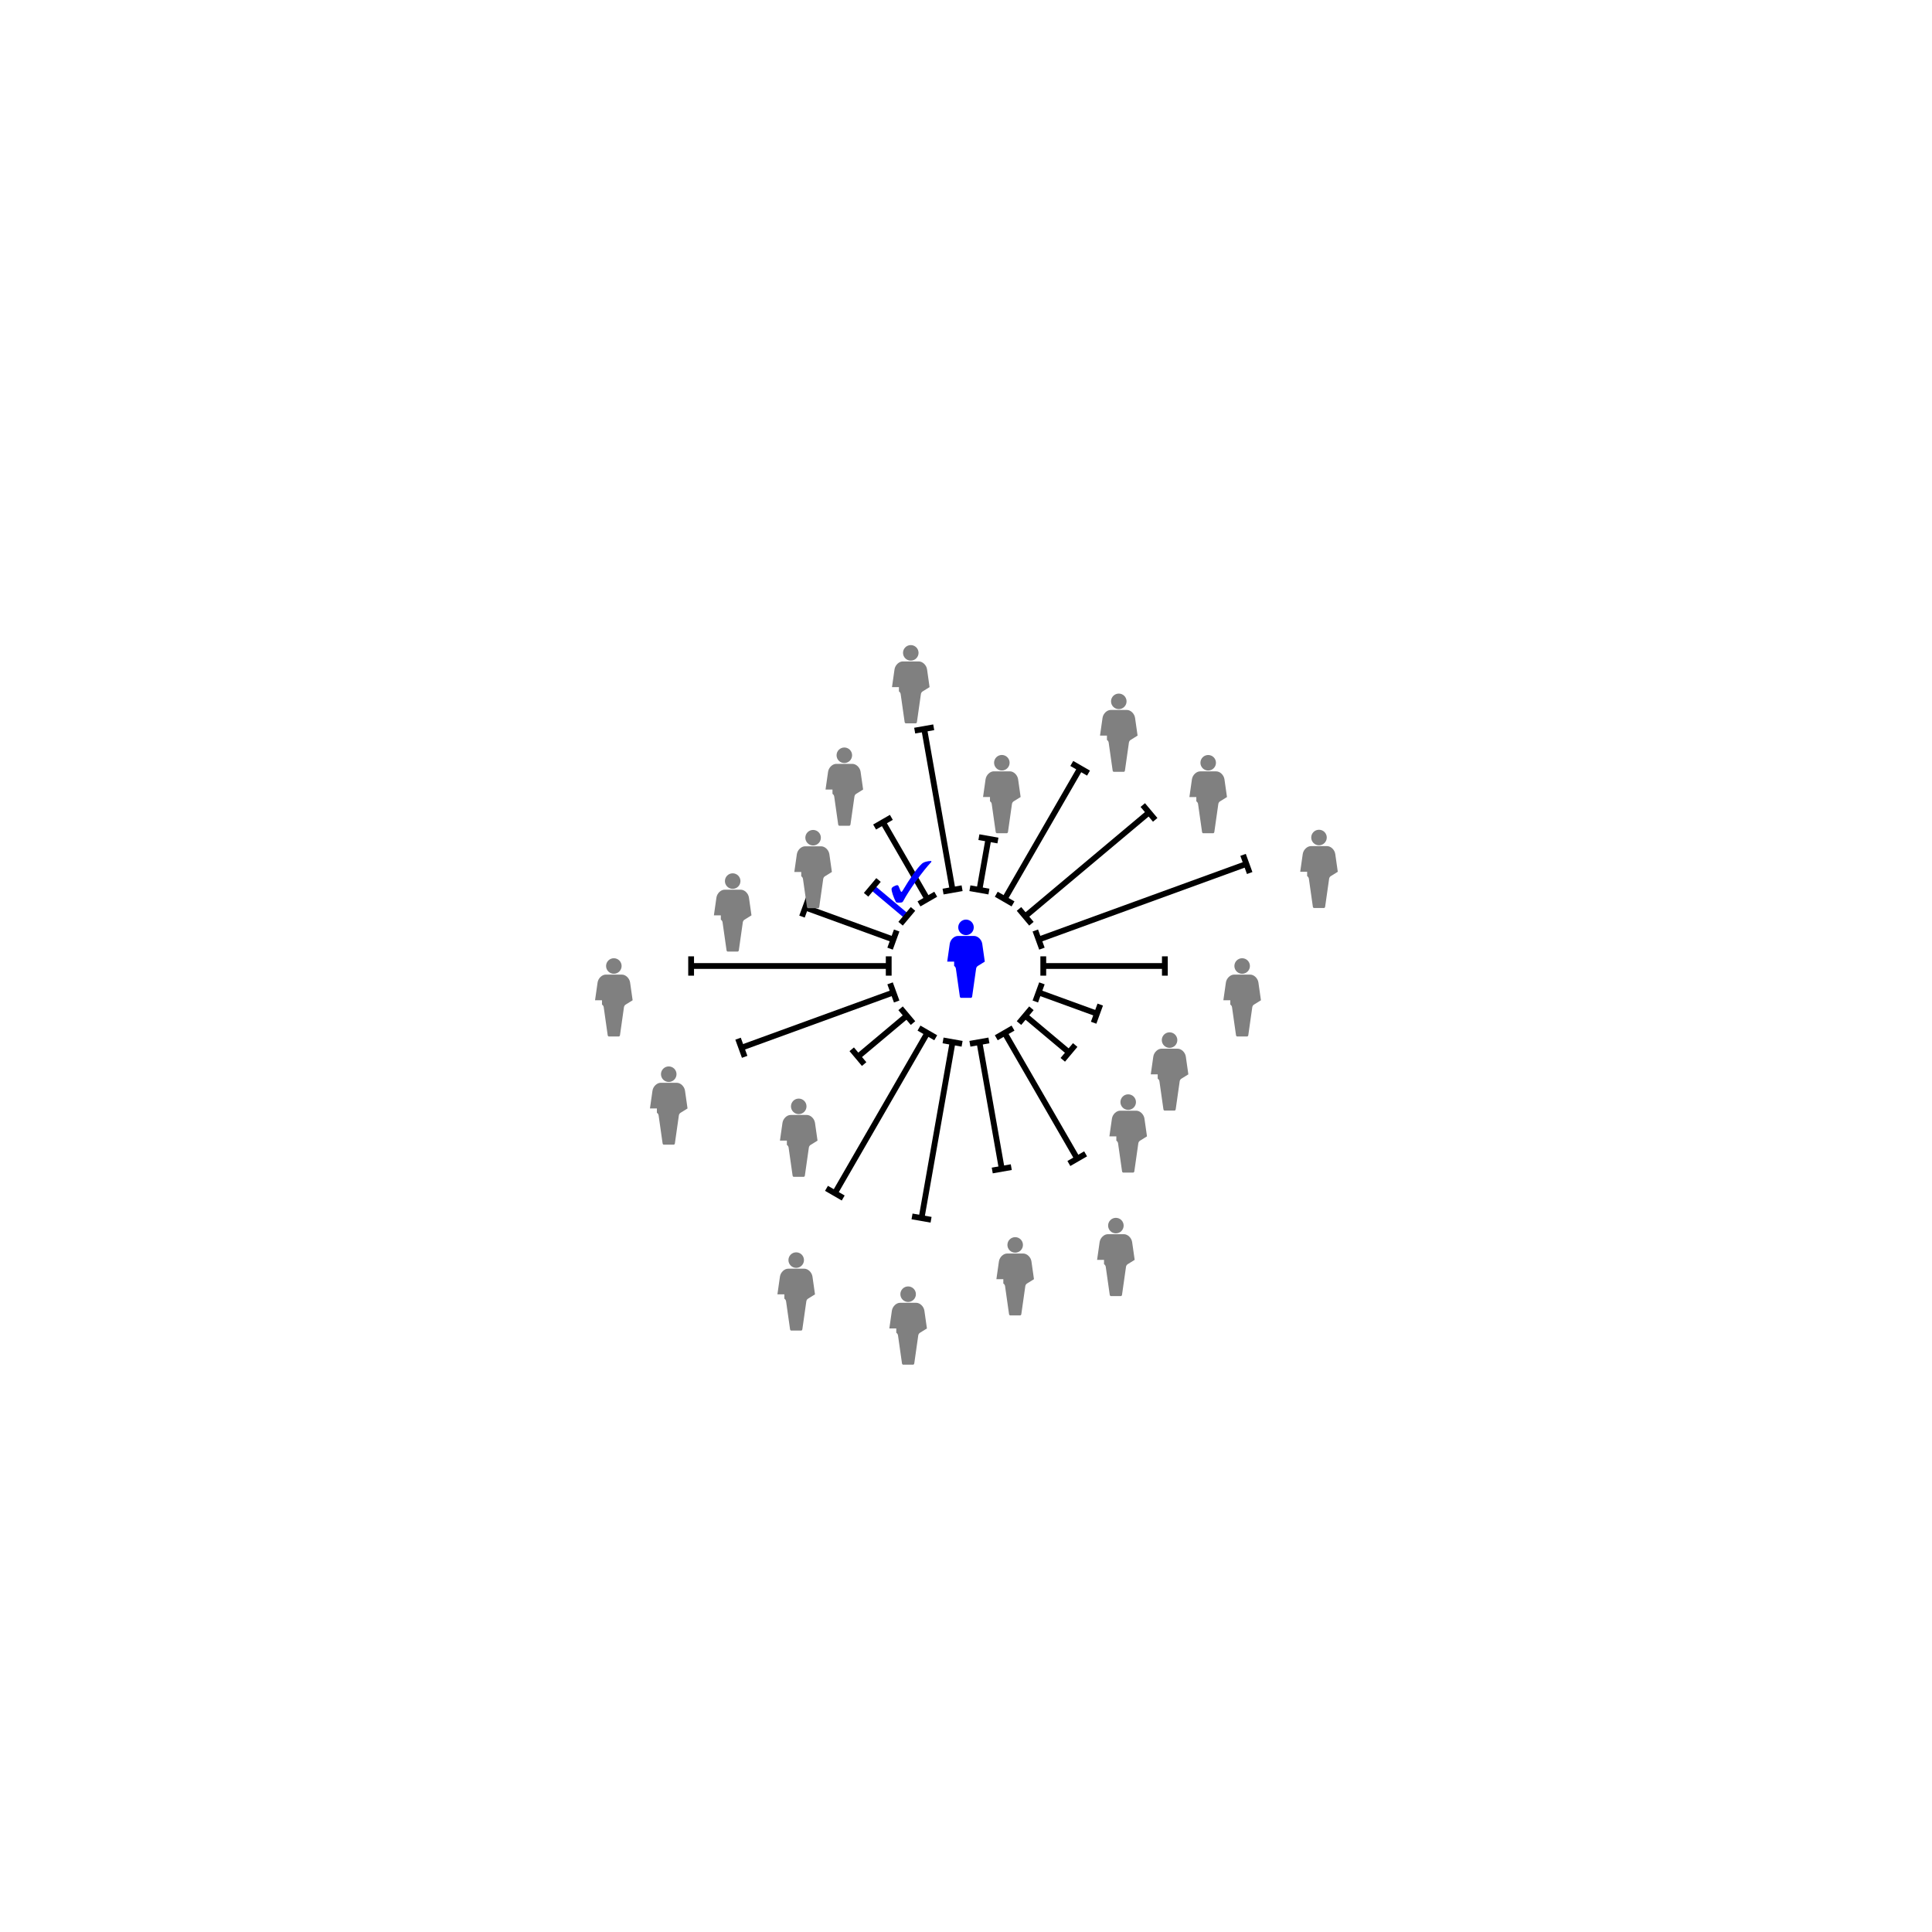
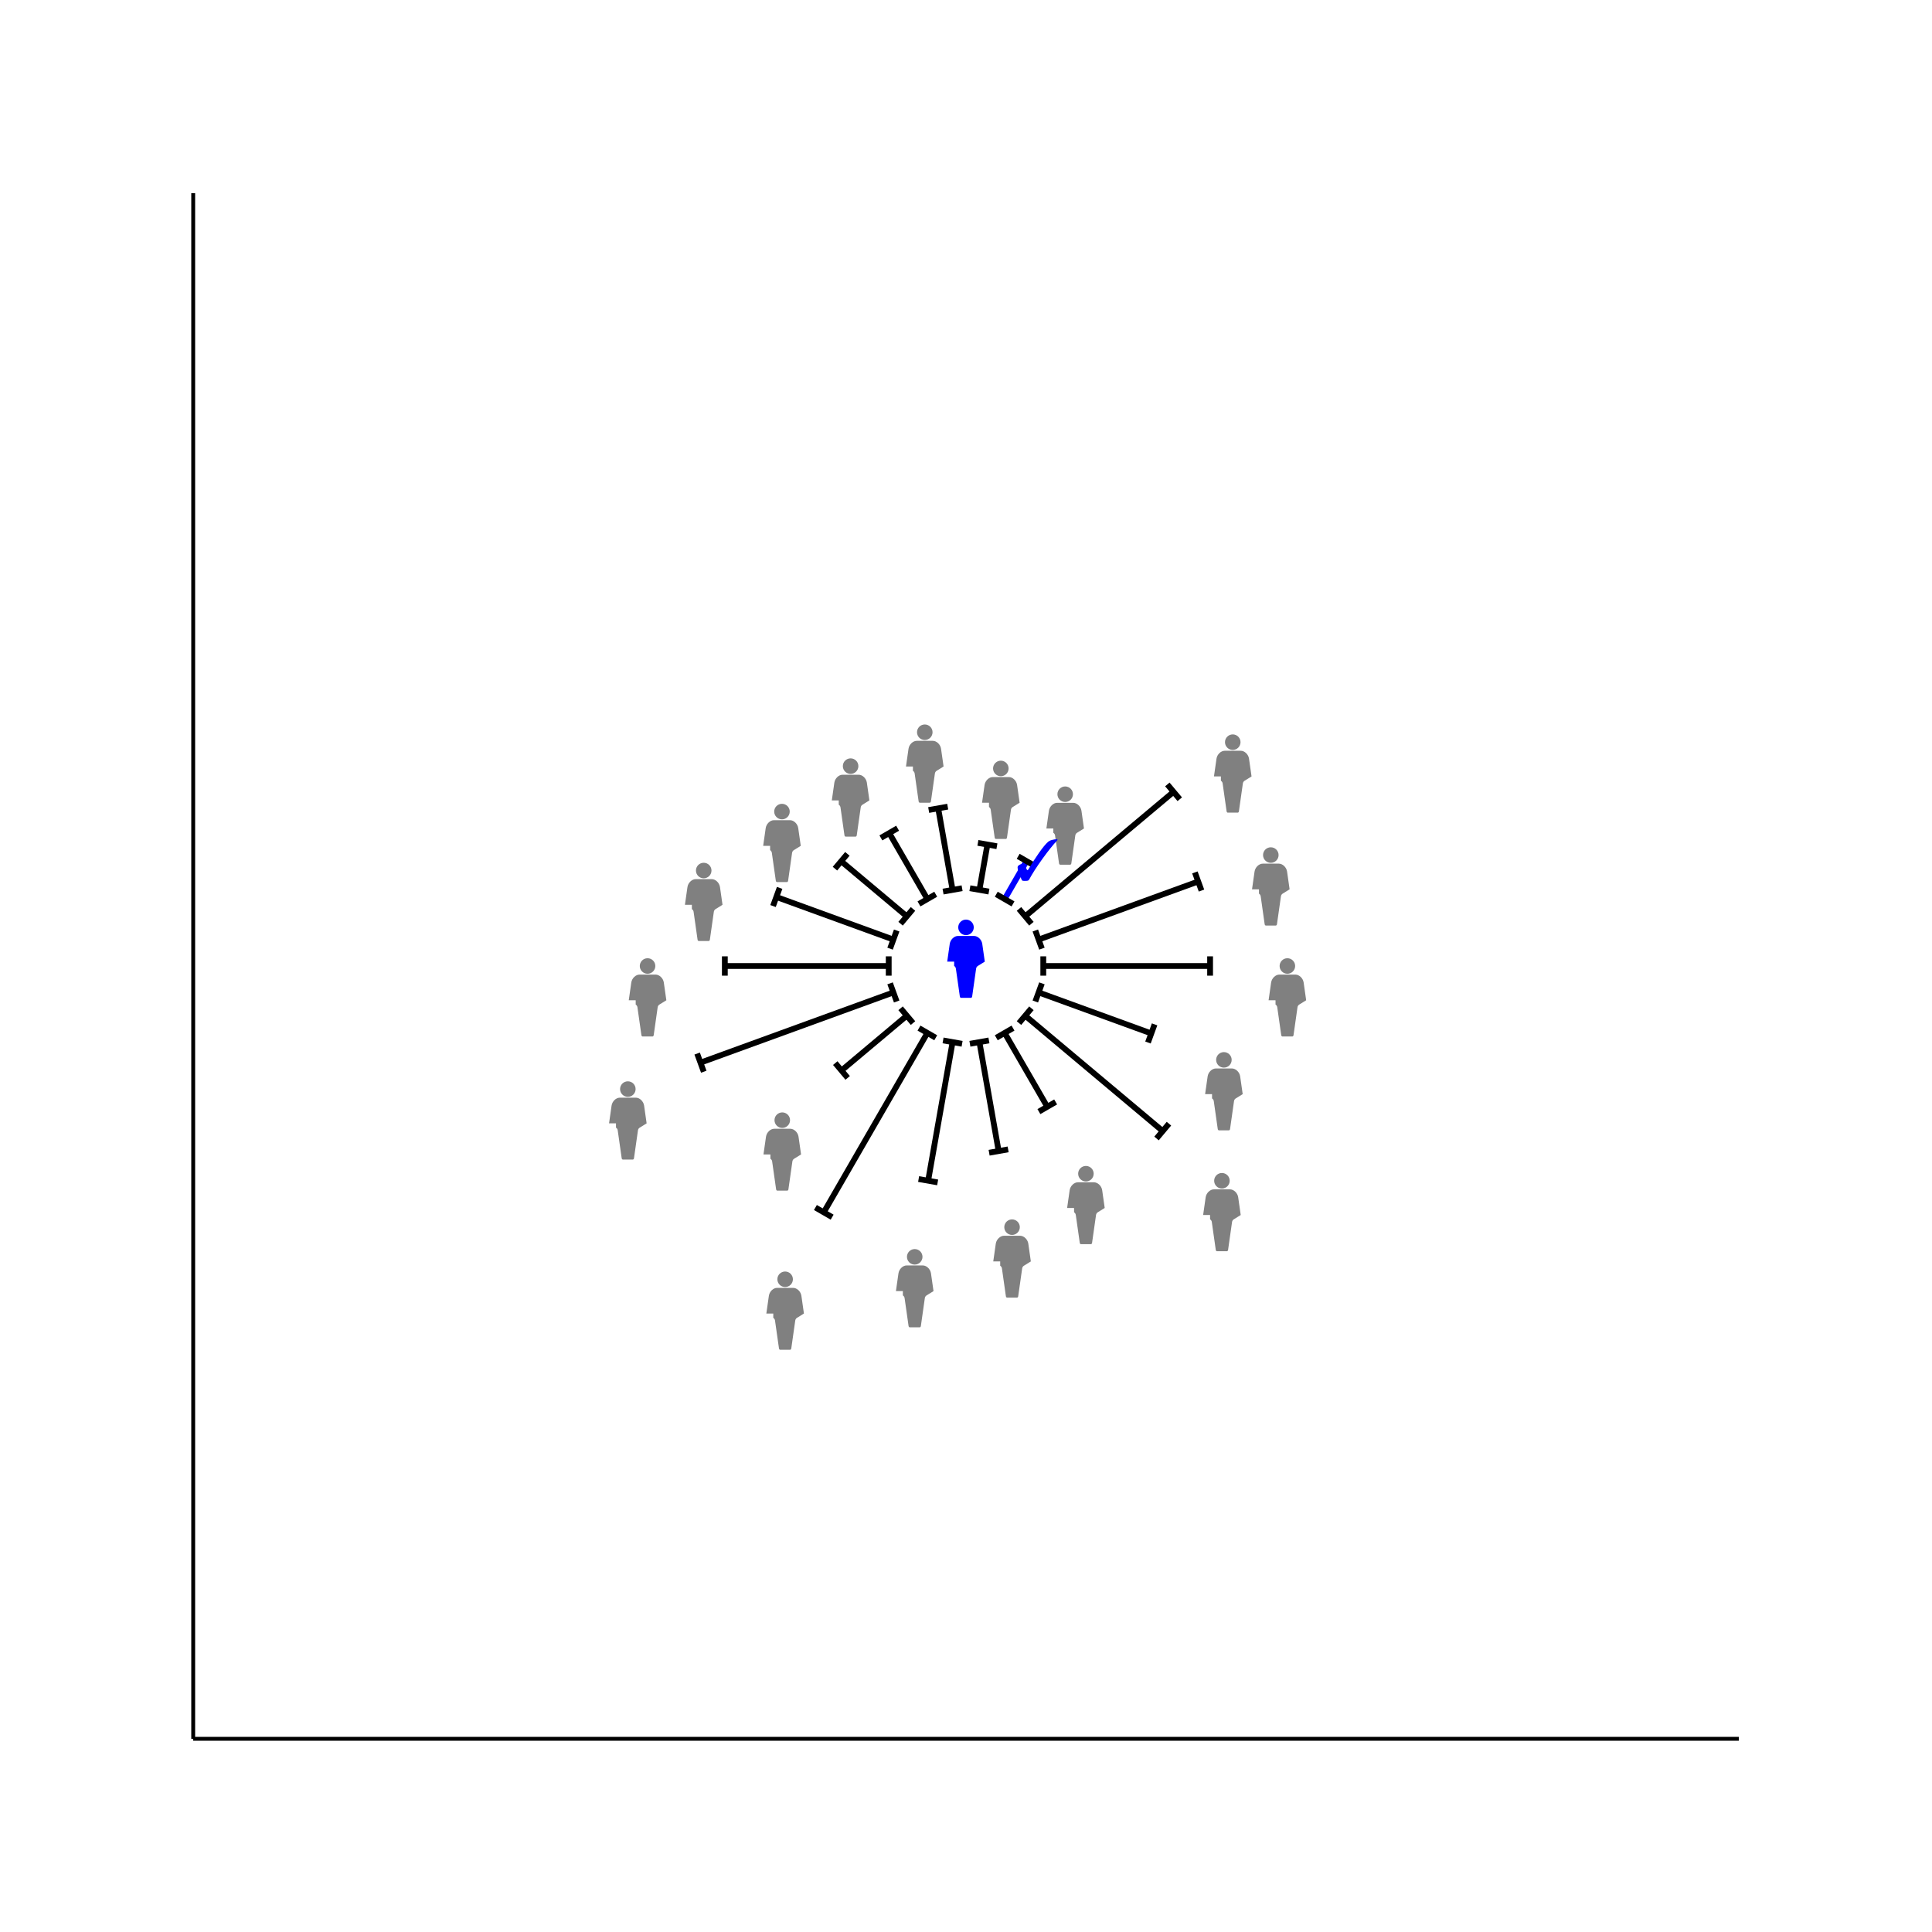
- <svg xmlns="http://www.w3.org/2000/svg" baseProfile="full" height="500px" version="1.1" width="500px">
+ <svg xmlns="http://www.w3.org/2000/svg" baseProfile="full" height="500" version="1.1" width="500">
  <defs>
    <marker id="start_arrow" markerHeight="6" markerWidth="6" orient="auto" refX="3" refY="3">
      <path d="M6,0 L0,3 L6,6 Z" fill="black" />
    </marker>
    <marker id="end_arrow" markerHeight="6" markerWidth="6" orient="auto" refX="3" refY="3">
      <path d="M0,0 L6,3 L0,6 Z" fill="black" />
    </marker>
  </defs>
+   <line stroke="black" stroke-width="1" x1="50" x2="450" y1="450" y2="450" />
+   <line stroke="black" stroke-width="1" x1="50" x2="50" y1="450" y2="50" />
  <g fill="blue" transform="translate(235.2963,233.0) scale(0.1)">
    <circle cx="147.037" cy="70.0" r="20.104" />
    <path d="M98.402,158.679 L104.963,112.661 C106.644,101.598 116.398,92.253 126.261,92.253 L167.816,92.253 C177.678,92.253 187.431,101.599 189.099,112.573 L195.672,158.678 L177.719,169.823 C175.284,171.335 173.645,173.846 173.241,176.681 L162.941,249.059 C162.936,249.096 162.93,249.134 162.925,249.171 C162.682,251.034 161.026,252.397 160.255,252.397 L133.818,252.397 C133.047,252.397 131.39,251.035 131.147,249.171 C131.142,249.134 131.136,249.096 131.131,249.059 L120.829,176.681 C120.426,173.845 118.786,171.334 116.352,169.823 V158.679 Z" />
  </g>
-   <g fill="grey" transform="translate(306.7645,243.0) scale(0.1)">
+   <g fill="grey" transform="translate(318.4688,243.0) scale(0.1)">
    <circle cx="147.037" cy="70.0" r="20.104" />
    <path d="M98.402,158.679 L104.963,112.661 C106.644,101.598 116.398,92.253 126.261,92.253 L167.816,92.253 C177.678,92.253 187.431,101.599 189.099,112.573 L195.672,158.678 L177.719,169.823 C175.284,171.335 173.645,173.846 173.241,176.681 L162.941,249.059 C162.936,249.096 162.93,249.134 162.925,249.171 C162.682,251.034 161.026,252.397 160.255,252.397 L133.818,252.397 C133.047,252.397 131.39,251.035 131.147,249.171 C131.142,249.134 131.136,249.096 131.131,249.059 L120.829,176.681 C120.426,173.845 118.786,171.334 116.352,169.823 V158.679 Z" />
  </g>
-   <line stroke="black" stroke-width="1.5" x1="270.0" x2="301.468" y1="250.0" y2="250.0" />
+   <line stroke="black" stroke-width="1.5" x1="270.0" x2="313.172" y1="250.0" y2="250.0" />
  <line stroke="black" stroke-width="1.5" x1="270.0" x2="270.0" y1="252.5" y2="247.5" />
-   <line stroke="black" stroke-width="1.5" x1="301.468" x2="301.468" y1="252.5" y2="247.5" />
-   <g fill="grey" transform="translate(287.9778,262.1745) scale(0.1)">
+   <line stroke="black" stroke-width="1.5" x1="313.172" x2="313.172" y1="252.5" y2="247.5" />
+   <g fill="grey" transform="translate(302.0407,267.293) scale(0.1)">
    <circle cx="147.037" cy="70.0" r="20.104" />
    <path d="M98.402,158.679 L104.963,112.661 C106.644,101.598 116.398,92.253 126.261,92.253 L167.816,92.253 C177.678,92.253 187.431,101.599 189.099,112.573 L195.672,158.678 L177.719,169.823 C175.284,171.335 173.645,173.846 173.241,176.681 L162.941,249.059 C162.936,249.096 162.93,249.134 162.925,249.171 C162.682,251.034 161.026,252.397 160.255,252.397 L133.818,252.397 C133.047,252.397 131.39,251.035 131.147,249.171 C131.142,249.134 131.136,249.096 131.131,249.059 L120.829,176.681 C120.426,173.845 118.786,171.334 116.352,169.823 V158.679 Z" />
  </g>
-   <line stroke="black" stroke-width="1.5" x1="268.794" x2="283.888" y1="256.84" y2="262.334" />
+   <line stroke="black" stroke-width="1.5" x1="268.794" x2="297.951" y1="256.84" y2="267.453" />
  <line stroke="black" stroke-width="1.5" x1="267.939" x2="269.649" y1="259.19" y2="254.491" />
-   <line stroke="black" stroke-width="1.5" x1="283.033" x2="284.743" y1="264.683" y2="259.985" />
-   <g fill="grey" transform="translate(277.2717,278.2215) scale(0.1)">
+   <line stroke="black" stroke-width="1.5" x1="297.096" x2="298.806" y1="269.802" y2="265.103" />
+   <g fill="grey" transform="translate(301.5302,298.5769) scale(0.1)">
    <circle cx="147.037" cy="70.0" r="20.104" />
    <path d="M98.402,158.679 L104.963,112.661 C106.644,101.598 116.398,92.253 126.261,92.253 L167.816,92.253 C177.678,92.253 187.431,101.599 189.099,112.573 L195.672,158.678 L177.719,169.823 C175.284,171.335 173.645,173.846 173.241,176.681 L162.941,249.059 C162.936,249.096 162.93,249.134 162.925,249.171 C162.682,251.034 161.026,252.397 160.255,252.397 L133.818,252.397 C133.047,252.397 131.39,251.035 131.147,249.171 C131.142,249.134 131.136,249.096 131.131,249.059 L120.829,176.681 C120.426,173.845 118.786,171.334 116.352,169.823 V158.679 Z" />
  </g>
-   <line stroke="black" stroke-width="1.5" x1="265.321" x2="276.654" y1="262.856" y2="272.366" />
+   <line stroke="black" stroke-width="1.5" x1="265.321" x2="300.913" y1="262.856" y2="292.721" />
  <line stroke="black" stroke-width="1.5" x1="263.714" x2="266.928" y1="264.771" y2="260.941" />
-   <line stroke="black" stroke-width="1.5" x1="275.048" x2="278.261" y1="274.281" y2="270.451" />
-   <g fill="grey" transform="translate(274.0851,310.1841) scale(0.1)">
+   <line stroke="black" stroke-width="1.5" x1="299.306" x2="302.52" y1="294.636" y2="290.806" />
+   <g fill="grey" transform="translate(266.3307,296.7532) scale(0.1)">
    <circle cx="147.037" cy="70.0" r="20.104" />
    <path d="M98.402,158.679 L104.963,112.661 C106.644,101.598 116.398,92.253 126.261,92.253 L167.816,92.253 C177.678,92.253 187.431,101.599 189.099,112.573 L195.672,158.678 L177.719,169.823 C175.284,171.335 173.645,173.846 173.241,176.681 L162.941,249.059 C162.936,249.096 162.93,249.134 162.925,249.171 C162.682,251.034 161.026,252.397 160.255,252.397 L133.818,252.397 C133.047,252.397 131.39,251.035 131.147,249.171 C131.142,249.134 131.136,249.096 131.131,249.059 L120.829,176.681 C120.426,173.845 118.786,171.334 116.352,169.823 V158.679 Z" />
  </g>
-   <line stroke="black" stroke-width="1.5" x1="260.0" x2="278.789" y1="267.321" y2="299.864" />
+   <line stroke="black" stroke-width="1.5" x1="260.0" x2="271.034" y1="267.321" y2="286.433" />
  <line stroke="black" stroke-width="1.5" x1="257.835" x2="262.165" y1="268.571" y2="266.071" />
-   <line stroke="black" stroke-width="1.5" x1="276.624" x2="280.954" y1="301.114" y2="298.614" />
-   <g fill="grey" transform="translate(248.0244,315.1848) scale(0.1)">
+   <line stroke="black" stroke-width="1.5" x1="268.869" x2="273.2" y1="287.683" y2="285.183" />
+   <g fill="grey" transform="translate(247.2137,310.5867) scale(0.1)">
    <circle cx="147.037" cy="70.0" r="20.104" />
    <path d="M98.402,158.679 L104.963,112.661 C106.644,101.598 116.398,92.253 126.261,92.253 L167.816,92.253 C177.678,92.253 187.431,101.599 189.099,112.573 L195.672,158.678 L177.719,169.823 C175.284,171.335 173.645,173.846 173.241,176.681 L162.941,249.059 C162.936,249.096 162.93,249.134 162.925,249.171 C162.682,251.034 161.026,252.397 160.255,252.397 L133.818,252.397 C133.047,252.397 131.39,251.035 131.147,249.171 C131.142,249.134 131.136,249.096 131.131,249.059 L120.829,176.681 C120.426,173.845 118.786,171.334 116.352,169.823 V158.679 Z" />
  </g>
-   <line stroke="black" stroke-width="1.5" x1="253.473" x2="259.255" y1="269.696" y2="302.489" />
+   <line stroke="black" stroke-width="1.5" x1="253.473" x2="258.444" y1="269.696" y2="297.891" />
  <line stroke="black" stroke-width="1.5" x1="251.011" x2="255.935" y1="270.13" y2="269.262" />
-   <line stroke="black" stroke-width="1.5" x1="256.793" x2="261.717" y1="302.923" y2="302.055" />
-   <g fill="grey" transform="translate(220.3198,327.9358) scale(0.1)">
+   <line stroke="black" stroke-width="1.5" x1="255.982" x2="260.906" y1="298.325" y2="297.456" />
+   <g fill="grey" transform="translate(222.0247,318.2668) scale(0.1)">
    <circle cx="147.037" cy="70.0" r="20.104" />
    <path d="M98.402,158.679 L104.963,112.661 C106.644,101.598 116.398,92.253 126.261,92.253 L167.816,92.253 C177.678,92.253 187.431,101.599 189.099,112.573 L195.672,158.678 L177.719,169.823 C175.284,171.335 173.645,173.846 173.241,176.681 L162.941,249.059 C162.936,249.096 162.93,249.134 162.925,249.171 C162.682,251.034 161.026,252.397 160.255,252.397 L133.818,252.397 C133.047,252.397 131.39,251.035 131.147,249.171 C131.142,249.134 131.136,249.096 131.131,249.059 L120.829,176.681 C120.426,173.845 118.786,171.334 116.352,169.823 V158.679 Z" />
  </g>
-   <line stroke="black" stroke-width="1.5" x1="246.527" x2="238.496" y1="269.696" y2="315.24" />
+   <line stroke="black" stroke-width="1.5" x1="246.527" x2="240.201" y1="269.696" y2="305.571" />
  <line stroke="black" stroke-width="1.5" x1="244.065" x2="248.989" y1="269.262" y2="270.13" />
-   <line stroke="black" stroke-width="1.5" x1="236.034" x2="240.959" y1="314.806" y2="315.674" />
-   <g fill="grey" transform="translate(191.3534,319.1114) scale(0.1)">
+   <line stroke="black" stroke-width="1.5" x1="237.739" x2="242.663" y1="305.137" y2="306.005" />
+   <g fill="grey" transform="translate(188.4878,324.0748) scale(0.1)">
    <circle cx="147.037" cy="70.0" r="20.104" />
    <path d="M98.402,158.679 L104.963,112.661 C106.644,101.598 116.398,92.253 126.261,92.253 L167.816,92.253 C177.678,92.253 187.431,101.599 189.099,112.573 L195.672,158.678 L177.719,169.823 C175.284,171.335 173.645,173.846 173.241,176.681 L162.941,249.059 C162.936,249.096 162.93,249.134 162.925,249.171 C162.682,251.034 161.026,252.397 160.255,252.397 L133.818,252.397 C133.047,252.397 131.39,251.035 131.147,249.171 C131.142,249.134 131.136,249.096 131.131,249.059 L120.829,176.681 C120.426,173.845 118.786,171.334 116.352,169.823 V158.679 Z" />
  </g>
-   <line stroke="black" stroke-width="1.5" x1="240.0" x2="216.057" y1="267.321" y2="308.791" />
+   <line stroke="black" stroke-width="1.5" x1="240.0" x2="213.191" y1="267.321" y2="313.754" />
  <line stroke="black" stroke-width="1.5" x1="237.835" x2="242.165" y1="266.071" y2="268.571" />
-   <line stroke="black" stroke-width="1.5" x1="213.892" x2="218.222" y1="307.541" y2="310.041" />
-   <g fill="grey" transform="translate(192.0078,279.3234) scale(0.1)">
+   <line stroke="black" stroke-width="1.5" x1="211.026" x2="215.357" y1="312.504" y2="315.004" />
+   <g fill="grey" transform="translate(187.7462,282.8993) scale(0.1)">
    <circle cx="147.037" cy="70.0" r="20.104" />
    <path d="M98.402,158.679 L104.963,112.661 C106.644,101.598 116.398,92.253 126.261,92.253 L167.816,92.253 C177.678,92.253 187.431,101.599 189.099,112.573 L195.672,158.678 L177.719,169.823 C175.284,171.335 173.645,173.846 173.241,176.681 L162.941,249.059 C162.936,249.096 162.93,249.134 162.925,249.171 C162.682,251.034 161.026,252.397 160.255,252.397 L133.818,252.397 C133.047,252.397 131.39,251.035 131.147,249.171 C131.142,249.134 131.136,249.096 131.131,249.059 L120.829,176.681 C120.426,173.845 118.786,171.334 116.352,169.823 V158.679 Z" />
  </g>
-   <line stroke="black" stroke-width="1.5" x1="234.679" x2="222.032" y1="262.856" y2="273.468" />
+   <line stroke="black" stroke-width="1.5" x1="234.679" x2="217.771" y1="262.856" y2="277.044" />
  <line stroke="black" stroke-width="1.5" x1="233.072" x2="236.286" y1="260.941" y2="264.771" />
-   <line stroke="black" stroke-width="1.5" x1="220.425" x2="223.639" y1="271.553" y2="275.383" />
-   <g fill="grey" transform="translate(158.3664,271.0002) scale(0.1)">
+   <line stroke="black" stroke-width="1.5" x1="216.164" x2="219.378" y1="275.128" y2="278.959" />
+   <g fill="grey" transform="translate(147.7807,274.8531) scale(0.1)">
    <circle cx="147.037" cy="70.0" r="20.104" />
    <path d="M98.402,158.679 L104.963,112.661 C106.644,101.598 116.398,92.253 126.261,92.253 L167.816,92.253 C177.678,92.253 187.431,101.599 189.099,112.573 L195.672,158.678 L177.719,169.823 C175.284,171.335 173.645,173.846 173.241,176.681 L162.941,249.059 C162.936,249.096 162.93,249.134 162.925,249.171 C162.682,251.034 161.026,252.397 160.255,252.397 L133.818,252.397 C133.047,252.397 131.39,251.035 131.147,249.171 C131.142,249.134 131.136,249.096 131.131,249.059 L120.829,176.681 C120.426,173.845 118.786,171.334 116.352,169.823 V158.679 Z" />
  </g>
-   <line stroke="black" stroke-width="1.5" x1="231.206" x2="191.864" y1="256.84" y2="271.16" />
+   <line stroke="black" stroke-width="1.5" x1="231.206" x2="181.278" y1="256.84" y2="275.013" />
  <line stroke="black" stroke-width="1.5" x1="230.351" x2="232.061" y1="254.491" y2="259.19" />
-   <line stroke="black" stroke-width="1.5" x1="191.009" x2="192.719" y1="268.811" y2="273.509" />
-   <g fill="grey" transform="translate(144.1575,243.0) scale(0.1)">
+   <line stroke="black" stroke-width="1.5" x1="180.423" x2="182.133" y1="272.663" y2="277.362" />
+   <g fill="grey" transform="translate(152.8829,243.0) scale(0.1)">
    <circle cx="147.037" cy="70.0" r="20.104" />
    <path d="M98.402,158.679 L104.963,112.661 C106.644,101.598 116.398,92.253 126.261,92.253 L167.816,92.253 C177.678,92.253 187.431,101.599 189.099,112.573 L195.672,158.678 L177.719,169.823 C175.284,171.335 173.645,173.846 173.241,176.681 L162.941,249.059 C162.936,249.096 162.93,249.134 162.925,249.171 C162.682,251.034 161.026,252.397 160.255,252.397 L133.818,252.397 C133.047,252.397 131.39,251.035 131.147,249.171 C131.142,249.134 131.136,249.096 131.131,249.059 L120.829,176.681 C120.426,173.845 118.786,171.334 116.352,169.823 V158.679 Z" />
  </g>
-   <line stroke="black" stroke-width="1.5" x1="230.0" x2="178.861" y1="250.0" y2="250.0" />
+   <line stroke="black" stroke-width="1.5" x1="230.0" x2="187.587" y1="250.0" y2="250.0" />
  <line stroke="black" stroke-width="1.5" x1="230.0" x2="230.0" y1="247.5" y2="252.5" />
-   <line stroke="black" stroke-width="1.5" x1="178.861" x2="178.861" y1="247.5" y2="252.5" />
-   <g fill="grey" transform="translate(174.9152,221.0231) scale(0.1)">
+   <line stroke="black" stroke-width="1.5" x1="187.587" x2="187.587" y1="247.5" y2="252.5" />
+   <g fill="grey" transform="translate(167.418,218.2943) scale(0.1)">
    <circle cx="147.037" cy="70.0" r="20.104" />
    <path d="M98.402,158.679 L104.963,112.661 C106.644,101.598 116.398,92.253 126.261,92.253 L167.816,92.253 C177.678,92.253 187.431,101.599 189.099,112.573 L195.672,158.678 L177.719,169.823 C175.284,171.335 173.645,173.846 173.241,176.681 L162.941,249.059 C162.936,249.096 162.93,249.134 162.925,249.171 C162.682,251.034 161.026,252.397 160.255,252.397 L133.818,252.397 C133.047,252.397 131.39,251.035 131.147,249.171 C131.142,249.134 131.136,249.096 131.131,249.059 L120.829,176.681 C120.426,173.845 118.786,171.334 116.352,169.823 V158.679 Z" />
  </g>
-   <line stroke="black" stroke-width="1.5" x1="231.206" x2="208.413" y1="243.16" y2="234.863" />
+   <line stroke="black" stroke-width="1.5" x1="231.206" x2="200.916" y1="243.16" y2="232.135" />
  <line stroke="black" stroke-width="1.5" x1="232.061" x2="230.351" y1="240.81" y2="245.509" />
-   <line stroke="black" stroke-width="1.5" x1="209.268" x2="207.558" y1="232.514" y2="237.213" />
-   <g fill="grey" transform="translate(195.7272,209.7976) scale(0.1)">
+   <line stroke="black" stroke-width="1.5" x1="201.771" x2="200.06" y1="229.785" y2="234.484" />
+   <g fill="grey" transform="translate(187.6687,203.0357) scale(0.1)">
    <circle cx="147.037" cy="70.0" r="20.104" />
    <path d="M98.402,158.679 L104.963,112.661 C106.644,101.598 116.398,92.253 126.261,92.253 L167.816,92.253 C177.678,92.253 187.431,101.599 189.099,112.573 L195.672,158.678 L177.719,169.823 C175.284,171.335 173.645,173.846 173.241,176.681 L162.941,249.059 C162.936,249.096 162.93,249.134 162.925,249.171 C162.682,251.034 161.026,252.397 160.255,252.397 L133.818,252.397 C133.047,252.397 131.39,251.035 131.147,249.171 C131.142,249.134 131.136,249.096 131.131,249.059 L120.829,176.681 C120.426,173.845 118.786,171.334 116.352,169.823 V158.679 Z" />
  </g>
-   <line stroke="blue" stroke-width="1.5" x1="234.679" x2="225.752" y1="237.144" y2="229.653" />
+   <line stroke="black" stroke-width="1.5" x1="234.679" x2="217.693" y1="237.144" y2="222.891" />
  <line stroke="black" stroke-width="1.5" x1="236.286" x2="233.072" y1="235.229" y2="239.059" />
-   <line stroke="black" stroke-width="1.5" x1="227.359" x2="224.145" y1="227.738" y2="231.568" />
-   <g fill="grey" transform="translate(203.809,188.4625) scale(0.1)">
+   <line stroke="black" stroke-width="1.5" x1="219.3" x2="216.086" y1="220.976" y2="224.807" />
+   <g fill="grey" transform="translate(205.4325,191.2744) scale(0.1)">
    <circle cx="147.037" cy="70.0" r="20.104" />
    <path d="M98.402,158.679 L104.963,112.661 C106.644,101.598 116.398,92.253 126.261,92.253 L167.816,92.253 C177.678,92.253 187.431,101.599 189.099,112.573 L195.672,158.678 L177.719,169.823 C175.284,171.335 173.645,173.846 173.241,176.681 L162.941,249.059 C162.936,249.096 162.93,249.134 162.925,249.171 C162.682,251.034 161.026,252.397 160.255,252.397 L133.818,252.397 C133.047,252.397 131.39,251.035 131.147,249.171 C131.142,249.134 131.136,249.096 131.131,249.059 L120.829,176.681 C120.426,173.845 118.786,171.334 116.352,169.823 V158.679 Z" />
  </g>
-   <line stroke="black" stroke-width="1.5" x1="240.0" x2="228.513" y1="232.679" y2="212.783" />
+   <line stroke="black" stroke-width="1.5" x1="240.0" x2="230.136" y1="232.679" y2="215.595" />
  <line stroke="black" stroke-width="1.5" x1="242.165" x2="237.835" y1="231.429" y2="233.929" />
-   <line stroke="black" stroke-width="1.5" x1="230.678" x2="226.348" y1="211.533" y2="214.033" />
-   <g fill="grey" transform="translate(221.0062,161.957) scale(0.1)">
+   <line stroke="black" stroke-width="1.5" x1="232.301" x2="227.971" y1="214.345" y2="216.845" />
+   <g fill="grey" transform="translate(224.6287,182.5012) scale(0.1)">
    <circle cx="147.037" cy="70.0" r="20.104" />
    <path d="M98.402,158.679 L104.963,112.661 C106.644,101.598 116.398,92.253 126.261,92.253 L167.816,92.253 C177.678,92.253 187.431,101.599 189.099,112.573 L195.672,158.678 L177.719,169.823 C175.284,171.335 173.645,173.846 173.241,176.681 L162.941,249.059 C162.936,249.096 162.93,249.134 162.925,249.171 C162.682,251.034 161.026,252.397 160.255,252.397 L133.818,252.397 C133.047,252.397 131.39,251.035 131.147,249.171 C131.142,249.134 131.136,249.096 131.131,249.059 L120.829,176.681 C120.426,173.845 118.786,171.334 116.352,169.823 V158.679 Z" />
  </g>
-   <line stroke="black" stroke-width="1.5" x1="246.527" x2="239.183" y1="230.304" y2="188.653" />
+   <line stroke="black" stroke-width="1.5" x1="246.527" x2="242.805" y1="230.304" y2="209.197" />
  <line stroke="black" stroke-width="1.5" x1="248.989" x2="244.065" y1="229.87" y2="230.738" />
-   <line stroke="black" stroke-width="1.5" x1="241.645" x2="236.721" y1="188.219" y2="189.087" />
-   <g fill="grey" transform="translate(244.572,190.3949) scale(0.1)">
+   <line stroke="black" stroke-width="1.5" x1="245.267" x2="240.343" y1="208.763" y2="209.631" />
+   <g fill="grey" transform="translate(244.3111,191.8746) scale(0.1)">
    <circle cx="147.037" cy="70.0" r="20.104" />
    <path d="M98.402,158.679 L104.963,112.661 C106.644,101.598 116.398,92.253 126.261,92.253 L167.816,92.253 C177.678,92.253 187.431,101.599 189.099,112.573 L195.672,158.678 L177.719,169.823 C175.284,171.335 173.645,173.846 173.241,176.681 L162.941,249.059 C162.936,249.096 162.93,249.134 162.925,249.171 C162.682,251.034 161.026,252.397 160.255,252.397 L133.818,252.397 C133.047,252.397 131.39,251.035 131.147,249.171 C131.142,249.134 131.136,249.096 131.131,249.059 L120.829,176.681 C120.426,173.845 118.786,171.334 116.352,169.823 V158.679 Z" />
  </g>
-   <line stroke="black" stroke-width="1.5" x1="253.473" x2="255.803" y1="230.304" y2="217.091" />
+   <line stroke="black" stroke-width="1.5" x1="253.473" x2="255.542" y1="230.304" y2="218.571" />
  <line stroke="black" stroke-width="1.5" x1="255.935" x2="251.011" y1="230.738" y2="229.87" />
-   <line stroke="black" stroke-width="1.5" x1="258.265" x2="253.341" y1="217.525" y2="216.657" />
-   <g fill="grey" transform="translate(274.8394,174.5093) scale(0.1)">
+   <line stroke="black" stroke-width="1.5" x1="258.004" x2="253.08" y1="219.005" y2="218.137" />
+   <g fill="grey" transform="translate(260.9643,198.5417) scale(0.1)">
    <circle cx="147.037" cy="70.0" r="20.104" />
    <path d="M98.402,158.679 L104.963,112.661 C106.644,101.598 116.398,92.253 126.261,92.253 L167.816,92.253 C177.678,92.253 187.431,101.599 189.099,112.573 L195.672,158.678 L177.719,169.823 C175.284,171.335 173.645,173.846 173.241,176.681 L162.941,249.059 C162.936,249.096 162.93,249.134 162.925,249.171 C162.682,251.034 161.026,252.397 160.255,252.397 L133.818,252.397 C133.047,252.397 131.39,251.035 131.147,249.171 C131.142,249.134 131.136,249.096 131.131,249.059 L120.829,176.681 C120.426,173.845 118.786,171.334 116.352,169.823 V158.679 Z" />
  </g>
-   <line stroke="black" stroke-width="1.5" x1="260.0" x2="279.543" y1="232.679" y2="198.83" />
+   <line stroke="blue" stroke-width="1.5" x1="260.0" x2="265.668" y1="232.679" y2="222.862" />
  <line stroke="black" stroke-width="1.5" x1="262.165" x2="257.835" y1="233.929" y2="231.429" />
-   <line stroke="black" stroke-width="1.5" x1="281.708" x2="277.378" y1="200.08" y2="197.58" />
-   <g fill="grey" transform="translate(297.9753,190.4061) scale(0.1)">
+   <line stroke="black" stroke-width="1.5" x1="267.833" x2="263.503" y1="224.112" y2="221.612" />
+   <g fill="grey" transform="translate(304.3324,185.0718) scale(0.1)">
    <circle cx="147.037" cy="70.0" r="20.104" />
    <path d="M98.402,158.679 L104.963,112.661 C106.644,101.598 116.398,92.253 126.261,92.253 L167.816,92.253 C177.678,92.253 187.431,101.599 189.099,112.573 L195.672,158.678 L177.719,169.823 C175.284,171.335 173.645,173.846 173.241,176.681 L162.941,249.059 C162.936,249.096 162.93,249.134 162.925,249.171 C162.682,251.034 161.026,252.397 160.255,252.397 L133.818,252.397 C133.047,252.397 131.39,251.035 131.147,249.171 C131.142,249.134 131.136,249.096 131.131,249.059 L120.829,176.681 C120.426,173.845 118.786,171.334 116.352,169.823 V158.679 Z" />
  </g>
-   <line stroke="black" stroke-width="1.5" x1="265.321" x2="297.358" y1="237.144" y2="210.262" />
+   <line stroke="black" stroke-width="1.5" x1="265.321" x2="303.715" y1="237.144" y2="204.928" />
  <line stroke="black" stroke-width="1.5" x1="266.928" x2="263.714" y1="239.059" y2="235.229" />
-   <line stroke="black" stroke-width="1.5" x1="298.965" x2="295.751" y1="212.177" y2="208.347" />
-   <g fill="grey" transform="translate(326.6522,209.7492) scale(0.1)">
+   <line stroke="black" stroke-width="1.5" x1="305.322" x2="302.108" y1="206.843" y2="203.012" />
+   <g fill="grey" transform="translate(314.1822,214.2879) scale(0.1)">
    <circle cx="147.037" cy="70.0" r="20.104" />
    <path d="M98.402,158.679 L104.963,112.661 C106.644,101.598 116.398,92.253 126.261,92.253 L167.816,92.253 C177.678,92.253 187.431,101.599 189.099,112.573 L195.672,158.678 L177.719,169.823 C175.284,171.335 173.645,173.846 173.241,176.681 L162.941,249.059 C162.936,249.096 162.93,249.134 162.925,249.171 C162.682,251.034 161.026,252.397 160.255,252.397 L133.818,252.397 C133.047,252.397 131.39,251.035 131.147,249.171 C131.142,249.134 131.136,249.096 131.131,249.059 L120.829,176.681 C120.426,173.845 118.786,171.334 116.352,169.823 V158.679 Z" />
  </g>
-   <line stroke="black" stroke-width="1.5" x1="268.794" x2="322.562" y1="243.16" y2="223.59" />
+   <line stroke="black" stroke-width="1.5" x1="268.794" x2="310.092" y1="243.16" y2="228.128" />
  <line stroke="black" stroke-width="1.5" x1="269.649" x2="267.939" y1="245.509" y2="240.81" />
-   <line stroke="black" stroke-width="1.5" x1="323.417" x2="321.707" y1="225.939" y2="221.24" />
-   <text fill="blue" font-size="15px" font-weight="bold" x="230.215" y="233.399">✓</text>
+   <line stroke="black" stroke-width="1.5" x1="310.947" x2="309.237" y1="230.478" y2="225.779" />
+   <text fill="blue" font-size="15px" font-weight="bold" x="262.834" y="227.771">✓</text>
</svg>
